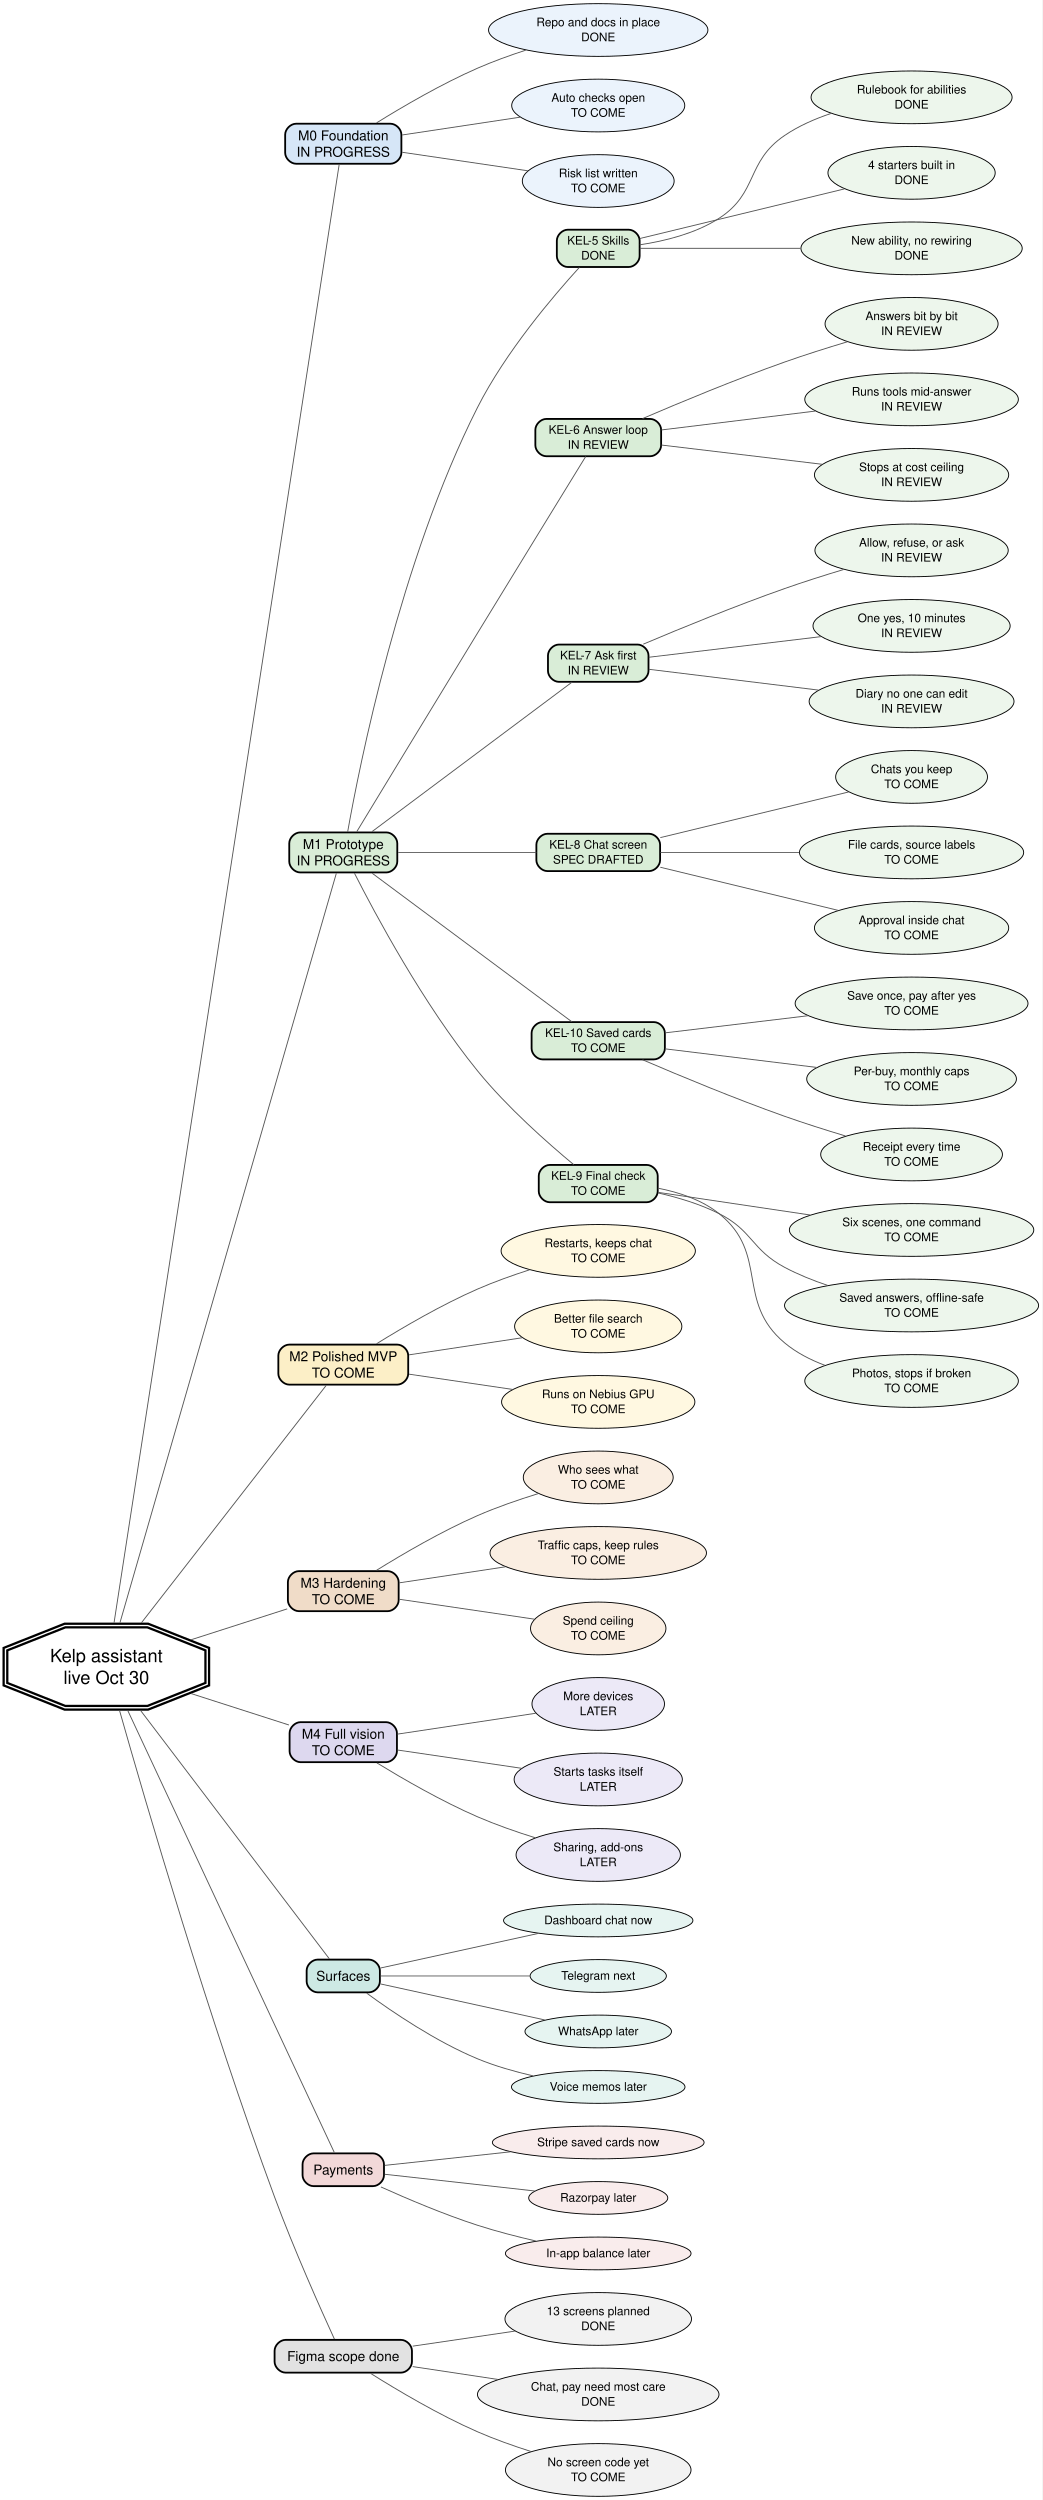
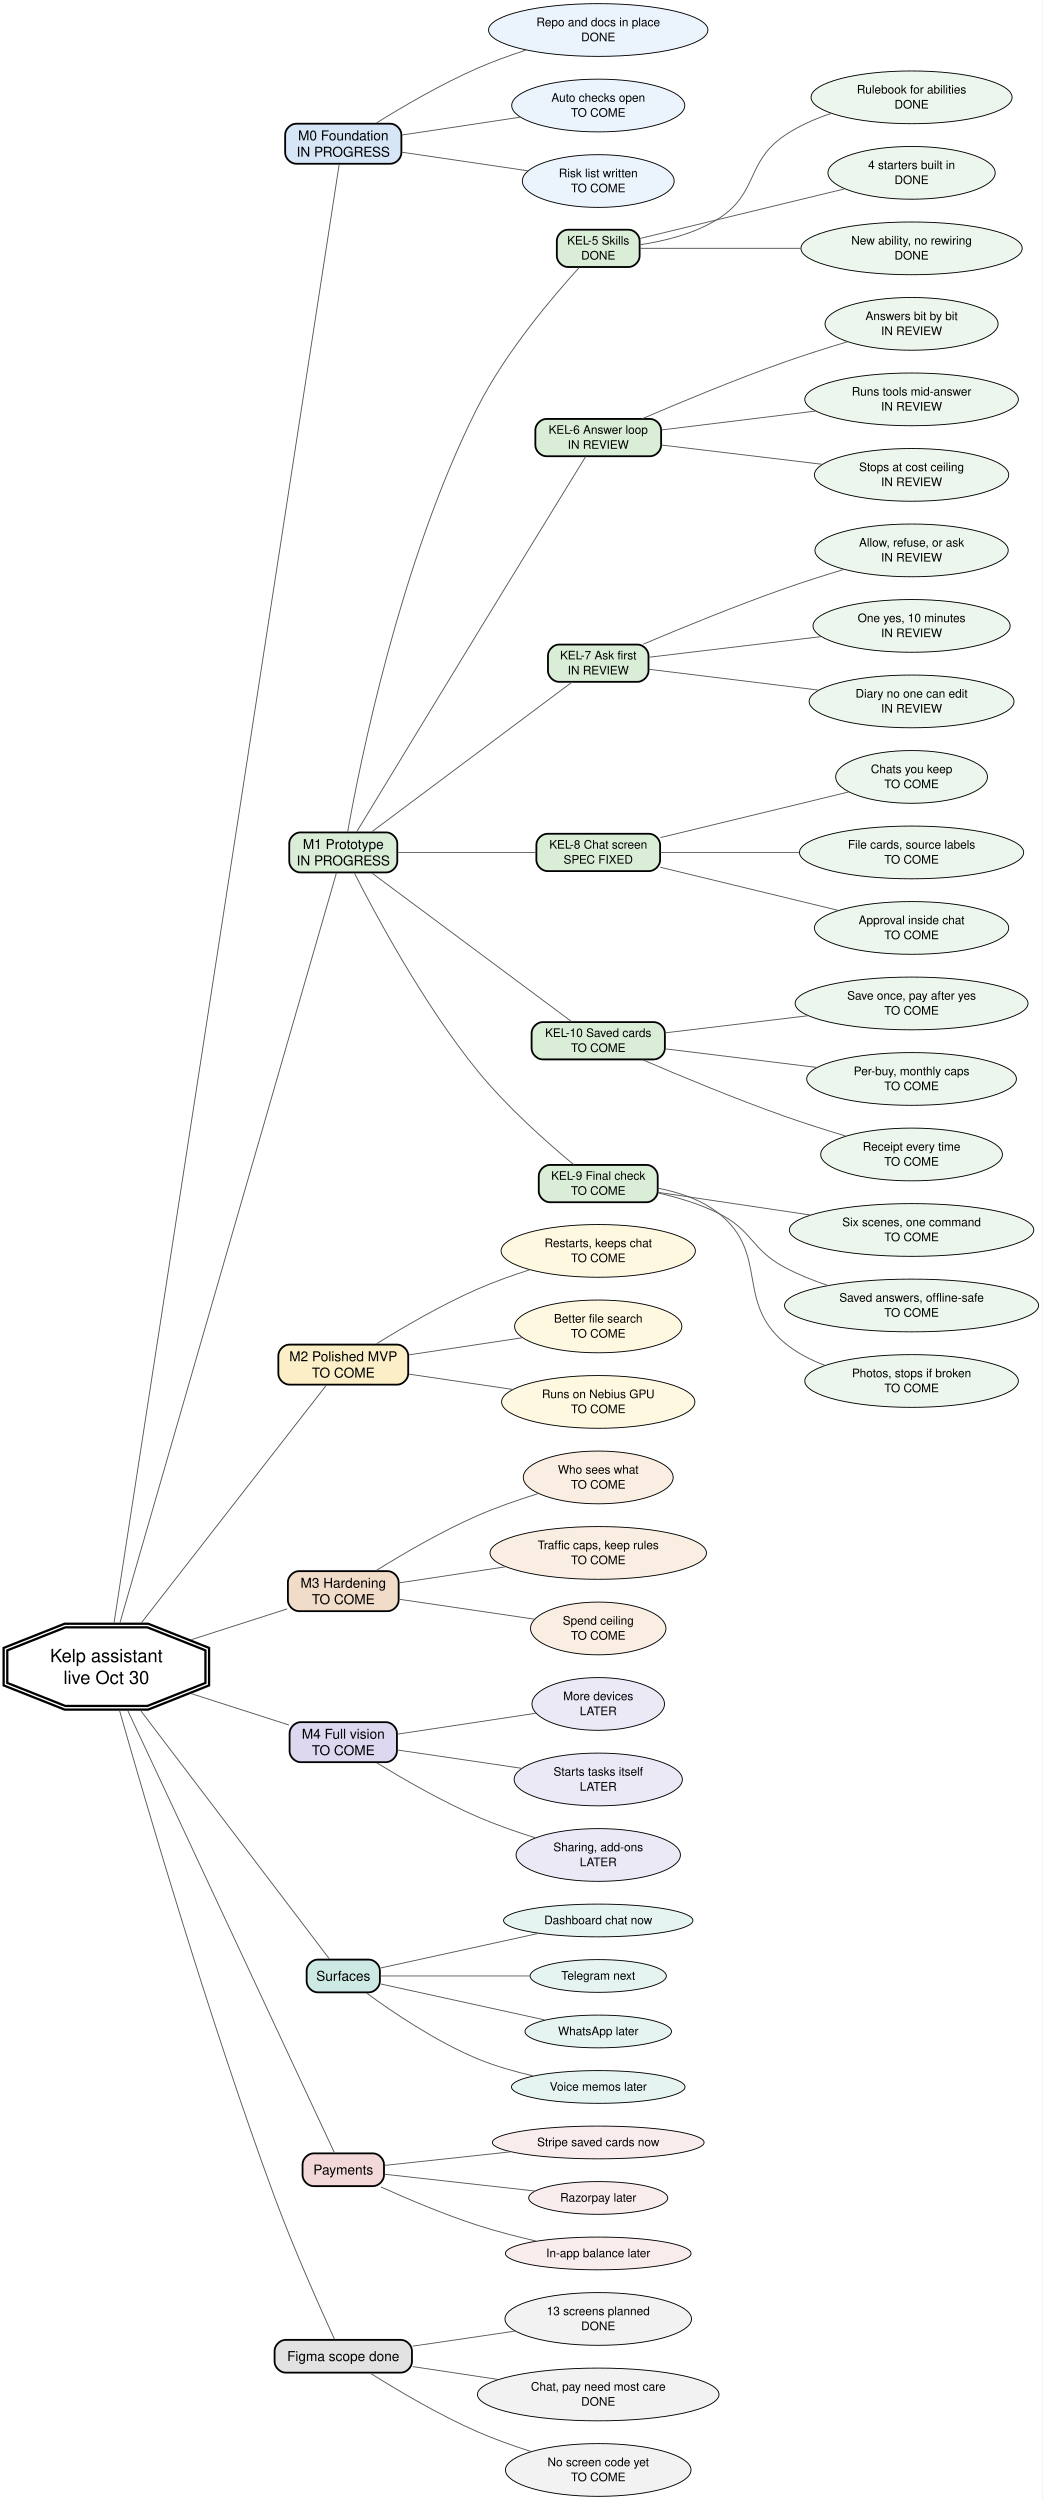
<svg xmlns="http://www.w3.org/2000/svg" xmlns:xlink="http://www.w3.org/1999/xlink" width="1146pt" height="2748pt" viewBox="0.00 0.00 1146.00 2748.00">
  <g id="graph0" class="graph" transform="scale(1 1) rotate(0) translate(4 2743.98)">
    <polygon fill="white" stroke="none" points="-4,4 -4,-2743.98 1141.65,-2743.98 1141.65,4 -4,4" />
    <g id="node1" class="node">
      <g id="a_node1">
        <a xlink:href="#top" xlink:title="Private assistant you talk to from a dashboard. Target live Oct 30.">
          <polygon fill="white" stroke="black" stroke-width="2.5" points="221.82,-894.1 221.82,-929.89 158.03,-955.19 67.8,-955.19 4,-929.89 4,-894.1 67.8,-868.79 158.03,-868.79 221.82,-894.1" />
          <polygon fill="none" stroke="black" stroke-width="2.5" points="225.82,-891.38 225.82,-932.6 158.79,-959.19 67.04,-959.19 0,-932.6 0,-891.38 67.04,-864.79 158.79,-864.79 225.82,-891.38" />
          <text xml:space="preserve" text-anchor="middle" x="112.91" y="-916.99" font-family="Helvetica,sans-Serif" font-size="20.00">Kelp assistant</text>
          <text xml:space="preserve" text-anchor="middle" x="112.91" y="-892.99" font-family="Helvetica,sans-Serif" font-size="20.00">live Oct 30</text>
        </a>
      </g>
    </g>
    <g id="node2" class="node">
      <g id="a_node2">
        <a xlink:href="#m0" xlink:title="Stage 0: shared code, docs, checks, risk list. In progress.">
          <path fill="#d6e6f7" stroke="black" stroke-width="2" d="M425.2,-2607.99C425.2,-2607.99 321.45,-2607.99 321.45,-2607.99 315.45,-2607.99 309.45,-2601.99 309.45,-2595.99 309.45,-2595.99 309.45,-2575.99 309.45,-2575.99 309.45,-2569.99 315.45,-2563.99 321.45,-2563.99 321.45,-2563.99 425.2,-2563.99 425.2,-2563.99 431.2,-2563.99 437.2,-2569.99 437.2,-2575.99 437.2,-2575.99 437.2,-2595.99 437.2,-2595.99 437.2,-2601.99 431.2,-2607.99 425.2,-2607.99" />
          <text xml:space="preserve" text-anchor="middle" x="373.32" y="-2589.74" font-family="Helvetica,sans-Serif" font-size="15.00">M0 Foundation</text>
          <text xml:space="preserve" text-anchor="middle" x="373.32" y="-2571.74" font-family="Helvetica,sans-Serif" font-size="15.00">IN PROGRESS</text>
        </a>
      </g>
    </g>
    <g id="edge1" class="edge">
      <path fill="none" stroke="#555555" d="M121.37,-960.29C160.49,-1213.71 341.32,-2385.15 368.82,-2563.26" />
    </g>
    <g id="node3" class="node">
      <g id="a_node3">
        <a xlink:href="#m1" xlink:title="Stage 1: ask, answer, approve, pay, demo. In progress.">
          <path fill="#d9edd7" stroke="black" stroke-width="2" d="M420.7,-1828.99C420.7,-1828.99 325.95,-1828.99 325.95,-1828.99 319.95,-1828.99 313.95,-1822.99 313.95,-1816.99 313.95,-1816.99 313.95,-1796.99 313.95,-1796.99 313.95,-1790.99 319.95,-1784.99 325.95,-1784.99 325.95,-1784.99 420.7,-1784.99 420.7,-1784.99 426.7,-1784.99 432.7,-1790.99 432.7,-1796.99 432.7,-1796.99 432.7,-1816.99 432.7,-1816.99 432.7,-1822.99 426.7,-1828.99 420.7,-1828.99" />
          <text xml:space="preserve" text-anchor="middle" x="373.32" y="-1810.74" font-family="Helvetica,sans-Serif" font-size="15.00">M1 Prototype</text>
          <text xml:space="preserve" text-anchor="middle" x="373.32" y="-1792.74" font-family="Helvetica,sans-Serif" font-size="15.00">IN PROGRESS</text>
        </a>
      </g>
    </g>
    <g id="edge2" class="edge">
      <path fill="none" stroke="#555555" d="M127.9,-960.43C175.71,-1126.02 331.58,-1665.86 365.69,-1784.01" />
    </g>
    <g id="node4" class="node">
      <g id="a_node4">
        <a xlink:href="#m2" xlink:title="Stage 2: survives ordinary use. Agreed, not started.">
          <path fill="#fcefc7" stroke="black" stroke-width="2" d="M432.7,-1265.99C432.7,-1265.99 313.95,-1265.99 313.95,-1265.99 307.95,-1265.99 301.95,-1259.99 301.95,-1253.99 301.95,-1253.99 301.95,-1233.99 301.95,-1233.99 301.95,-1227.99 307.95,-1221.99 313.95,-1221.99 313.95,-1221.99 432.7,-1221.99 432.7,-1221.99 438.7,-1221.99 444.7,-1227.99 444.7,-1233.99 444.7,-1233.99 444.7,-1253.99 444.7,-1253.99 444.7,-1259.99 438.7,-1265.99 432.7,-1265.99" />
          <text xml:space="preserve" text-anchor="middle" x="373.32" y="-1247.74" font-family="Helvetica,sans-Serif" font-size="15.00">M2 Polished MVP</text>
          <text xml:space="preserve" text-anchor="middle" x="373.32" y="-1229.74" font-family="Helvetica,sans-Serif" font-size="15.00">TO COME</text>
        </a>
      </g>
    </g>
    <g id="edge3" class="edge">
      <path fill="none" stroke="#555555" d="M151.49,-960.27C208.04,-1032.92 312.84,-1167.57 354.54,-1221.14" />
    </g>
    <g id="node5" class="node">
      <g id="a_node5">
        <a xlink:href="#m3" xlink:title="Stage 3: privacy and cost promises hold. Agreed, not started.">
          <path fill="#f0dcc8" stroke="black" stroke-width="2" d="M422.2,-1016.99C422.2,-1016.99 324.45,-1016.99 324.45,-1016.99 318.45,-1016.99 312.45,-1010.99 312.45,-1004.99 312.45,-1004.99 312.45,-984.99 312.45,-984.99 312.45,-978.99 318.45,-972.99 324.45,-972.99 324.45,-972.99 422.2,-972.99 422.2,-972.99 428.2,-972.99 434.2,-978.99 434.2,-984.99 434.2,-984.99 434.2,-1004.99 434.2,-1004.99 434.2,-1010.99 428.2,-1016.99 422.2,-1016.99" />
          <text xml:space="preserve" text-anchor="middle" x="373.32" y="-998.74" font-family="Helvetica,sans-Serif" font-size="15.00">M3 Hardening</text>
          <text xml:space="preserve" text-anchor="middle" x="373.32" y="-980.74" font-family="Helvetica,sans-Serif" font-size="15.00">TO COME</text>
        </a>
      </g>
    </g>
    <g id="edge4" class="edge">
      <path fill="none" stroke="#555555" d="M206.11,-941.6C241.19,-952.87 280.24,-965.41 311.67,-975.51" />
    </g>
    <g id="node6" class="node">
      <g id="a_node6">
        <a xlink:href="#m4" xlink:title="Stage 4: more devices and sharing. Direction, not a deadline.">
          <path fill="#ddd8ef" stroke="black" stroke-width="2" d="M420.32,-850.99C420.32,-850.99 326.32,-850.99 326.32,-850.99 320.32,-850.99 314.32,-844.99 314.32,-838.99 314.32,-838.99 314.32,-818.99 314.32,-818.99 314.32,-812.99 320.32,-806.99 326.32,-806.99 326.32,-806.99 420.32,-806.99 420.32,-806.99 426.32,-806.99 432.32,-812.99 432.32,-818.99 432.32,-818.99 432.32,-838.99 432.32,-838.99 432.32,-844.99 426.32,-850.99 420.32,-850.99" />
          <text xml:space="preserve" text-anchor="middle" x="373.32" y="-832.74" font-family="Helvetica,sans-Serif" font-size="15.00">M4 Full vision</text>
          <text xml:space="preserve" text-anchor="middle" x="373.32" y="-814.74" font-family="Helvetica,sans-Serif" font-size="15.00">TO COME</text>
        </a>
      </g>
    </g>
    <g id="edge5" class="edge">
      <path fill="none" stroke="#555555" d="M206.11,-882.38C241.91,-870.88 281.85,-858.05 313.61,-847.85" />
    </g>
    <g id="node7" class="node">
      <g id="a_node7">
        <a xlink:href="#surfaces" xlink:title="Where you talk to the assistant: screen now, phone apps later.">
          <path fill="#cde9e4" stroke="black" stroke-width="2" d="M401.57,-589.99C401.57,-589.99 345.07,-589.99 345.07,-589.99 339.07,-589.99 333.07,-583.99 333.07,-577.99 333.07,-577.99 333.07,-565.99 333.07,-565.99 333.07,-559.99 339.07,-553.99 345.07,-553.99 345.07,-553.99 401.57,-553.99 401.57,-553.99 407.57,-553.99 413.57,-559.99 413.57,-565.99 413.57,-565.99 413.57,-577.99 413.57,-577.99 413.57,-583.99 407.57,-589.99 401.57,-589.99" />
          <text xml:space="preserve" text-anchor="middle" x="373.32" y="-566.74" font-family="Helvetica,sans-Serif" font-size="15.00">Surfaces</text>
        </a>
      </g>
    </g>
    <g id="edge6" class="edge">
      <path fill="none" stroke="#555555" d="M150.66,-863.64C208.63,-787.37 318.73,-642.51 357.98,-590.86" />
    </g>
    <g id="node8" class="node">
      <g id="a_node8">
        <a xlink:href="#payments" xlink:title="How money moves: Stripe now, the rest later.">
          <path fill="#f2d8d8" stroke="black" stroke-width="2" d="M406.07,-376.99C406.07,-376.99 340.57,-376.99 340.57,-376.99 334.57,-376.99 328.57,-370.99 328.57,-364.99 328.57,-364.99 328.57,-352.99 328.57,-352.99 328.57,-346.99 334.57,-340.99 340.57,-340.99 340.57,-340.99 406.07,-340.99 406.07,-340.99 412.07,-340.99 418.07,-346.99 418.07,-352.99 418.07,-352.99 418.07,-364.99 418.07,-364.99 418.07,-370.99 412.07,-376.99 406.07,-376.99" />
          <text xml:space="preserve" text-anchor="middle" x="373.32" y="-353.74" font-family="Helvetica,sans-Serif" font-size="15.00">Payments</text>
        </a>
      </g>
    </g>
    <g id="edge7" class="edge">
      <path fill="none" stroke="#555555" d="M136.39,-863.88C190.73,-747.61 327.37,-455.19 363.47,-377.95" />
    </g>
    <g id="node9" class="node">
      <g id="a_node9">
        <a xlink:href="#figma" xlink:title="Screen plan is written. Drawing file is next, no code yet.">
          <path fill="#e2e2e2" stroke="black" stroke-width="2" d="M436.82,-171.99C436.82,-171.99 309.82,-171.99 309.82,-171.99 303.82,-171.99 297.82,-165.99 297.82,-159.99 297.82,-159.99 297.82,-147.99 297.82,-147.99 297.82,-141.99 303.82,-135.99 309.82,-135.99 309.82,-135.99 436.82,-135.99 436.82,-135.99 442.82,-135.99 448.82,-141.99 448.82,-147.99 448.82,-147.99 448.82,-159.99 448.82,-159.99 448.82,-165.99 442.82,-171.99 436.82,-171.99" />
          <text xml:space="preserve" text-anchor="middle" x="373.32" y="-148.74" font-family="Helvetica,sans-Serif" font-size="15.00">Figma scope done</text>
        </a>
      </g>
    </g>
    <g id="edge8" class="edge">
      <path fill="none" stroke="#555555" d="M127.38,-863.85C155.86,-763.41 225.53,-524.61 297.82,-328.99 319.17,-271.23 348.96,-204.75 363.55,-172.91" />
    </g>
    <g id="node10" class="node">
      <g id="a_node10">
        <a xlink:href="#m0" xlink:title="Shared code copy plus docs live. Finished.">
          <ellipse fill="#ebf3fc" stroke="black" cx="653.58" cy="-2710.99" rx="120.56" ry="28.99" />
          <text xml:space="preserve" text-anchor="middle" x="653.58" y="-2715.14" font-family="Helvetica,sans-Serif" font-size="13.00">Repo and docs in place</text>
          <text xml:space="preserve" text-anchor="middle" x="653.58" y="-2698.64" font-family="Helvetica,sans-Serif" font-size="13.00">DONE</text>
        </a>
      </g>
    </g>
    <g id="edge9" class="edge">
      <path fill="none" stroke="#555555" d="M409.97,-2608.96C438.99,-2626.97 481.45,-2651.78 520.82,-2668.99 537.65,-2676.35 556.19,-2683.06 573.91,-2688.85" />
    </g>
    <g id="node11" class="node">
      <g id="a_node11">
        <a xlink:href="#m0" xlink:title="Tests that run on every change. Not started.">
          <ellipse fill="#ebf3fc" stroke="black" cx="653.58" cy="-2627.99" rx="95.11" ry="28.99" />
          <text xml:space="preserve" text-anchor="middle" x="653.58" y="-2632.14" font-family="Helvetica,sans-Serif" font-size="13.00">Auto checks open</text>
          <text xml:space="preserve" text-anchor="middle" x="653.58" y="-2615.64" font-family="Helvetica,sans-Serif" font-size="13.00">TO COME</text>
        </a>
      </g>
    </g>
    <g id="edge10" class="edge">
      <path fill="none" stroke="#555555" d="M438.16,-2595.63C476.59,-2601.43 525.99,-2608.88 567.68,-2615.18" />
    </g>
    <g id="node12" class="node">
      <g id="a_node12">
        <a xlink:href="#m0" xlink:title="Written list of what could go wrong. Not started.">
          <ellipse fill="#ebf3fc" stroke="black" cx="653.58" cy="-2544.99" rx="83.44" ry="28.99" />
          <text xml:space="preserve" text-anchor="middle" x="653.58" y="-2549.14" font-family="Helvetica,sans-Serif" font-size="13.00">Risk list written</text>
          <text xml:space="preserve" text-anchor="middle" x="653.58" y="-2532.64" font-family="Helvetica,sans-Serif" font-size="13.00">TO COME</text>
        </a>
      </g>
    </g>
    <g id="edge11" class="edge">
      <path fill="none" stroke="#555555" d="M438.16,-2576.59C479.24,-2570.53 532.84,-2562.63 576.18,-2556.25" />
    </g>
    <g id="node13" class="node">
      <g id="a_node13">
        <a xlink:href="#kel-5" xlink:title="Rulebook every new ability follows. Finished.">
          <path fill="#d9edd7" stroke="black" stroke-width="2" d="M687.08,-2491.49C687.08,-2491.49 620.08,-2491.49 620.08,-2491.49 614.08,-2491.49 608.08,-2485.49 608.08,-2479.49 608.08,-2479.49 608.08,-2462.49 608.08,-2462.49 608.08,-2456.49 614.08,-2450.49 620.08,-2450.49 620.08,-2450.49 687.08,-2450.49 687.08,-2450.49 693.08,-2450.49 699.08,-2456.49 699.08,-2462.49 699.08,-2462.49 699.08,-2479.49 699.08,-2479.49 699.08,-2485.49 693.08,-2491.49 687.08,-2491.49" />
          <text xml:space="preserve" text-anchor="middle" x="653.58" y="-2475.14" font-family="Helvetica,sans-Serif" font-size="13.00">KEL-5 Skills</text>
          <text xml:space="preserve" text-anchor="middle" x="653.58" y="-2458.64" font-family="Helvetica,sans-Serif" font-size="13.00">DONE</text>
        </a>
      </g>
    </g>
    <g id="edge12" class="edge">
      <path fill="none" stroke="#555555" d="M378.17,-1829.74C390.89,-1901.41 435.73,-2127.74 520.82,-2295.99 551.72,-2357.08 604.31,-2418.78 632.81,-2450.03" />
    </g>
    <g id="node14" class="node">
      <g id="a_node14">
        <a xlink:href="#kel-6" xlink:title="Engine: reads, thinks, answers bit by bit. Merged to main; review pending.">
          <path fill="#d9edd7" stroke="black" stroke-width="2" d="M710.71,-2283.49C710.71,-2283.49 596.46,-2283.49 596.46,-2283.49 590.46,-2283.49 584.46,-2277.49 584.46,-2271.49 584.46,-2271.49 584.46,-2254.49 584.46,-2254.49 584.46,-2248.49 590.46,-2242.49 596.46,-2242.49 596.46,-2242.49 710.71,-2242.49 710.71,-2242.49 716.71,-2242.49 722.71,-2248.49 722.71,-2254.49 722.71,-2254.49 722.71,-2271.49 722.71,-2271.49 722.71,-2277.49 716.71,-2283.49 710.71,-2283.49" />
          <text xml:space="preserve" text-anchor="middle" x="653.58" y="-2267.14" font-family="Helvetica,sans-Serif" font-size="13.00">KEL-6 Answer loop</text>
          <text xml:space="preserve" text-anchor="middle" x="653.58" y="-2250.64" font-family="Helvetica,sans-Serif" font-size="13.00">IN REVIEW</text>
        </a>
      </g>
    </g>
    <g id="edge13" class="edge">
      <path fill="none" stroke="#555555" d="M388.23,-1829.94C414.23,-1872.8 471.97,-1967.96 520.82,-2047.99 564.39,-2119.36 616.29,-2203.92 639.84,-2242.25" />
    </g>
    <g id="node15" class="node">
      <g id="a_node15">
        <a xlink:href="#kel-7" xlink:title="Checkpoint that asks you before acting. Merged to main; review pending.">
          <path fill="#d9edd7" stroke="black" stroke-width="2" d="M696.83,-2035.49C696.83,-2035.49 610.33,-2035.49 610.33,-2035.49 604.33,-2035.49 598.33,-2029.49 598.33,-2023.49 598.33,-2023.49 598.33,-2006.49 598.33,-2006.49 598.33,-2000.49 604.33,-1994.49 610.33,-1994.49 610.33,-1994.49 696.83,-1994.49 696.83,-1994.49 702.83,-1994.49 708.83,-2000.49 708.83,-2006.49 708.83,-2006.49 708.83,-2023.49 708.83,-2023.49 708.83,-2029.49 702.83,-2035.49 696.83,-2035.49" />
          <text xml:space="preserve" text-anchor="middle" x="653.58" y="-2019.14" font-family="Helvetica,sans-Serif" font-size="13.00">KEL-7 Ask first</text>
          <text xml:space="preserve" text-anchor="middle" x="653.58" y="-2002.64" font-family="Helvetica,sans-Serif" font-size="13.00">IN REVIEW</text>
        </a>
      </g>
    </g>
    <g id="edge14" class="edge">
      <path fill="none" stroke="#555555" d="M404.9,-1829.85C459.39,-1870.58 572.5,-1955.13 624.87,-1994.27" />
    </g>
    <g id="node16" class="node">
      <g id="a_node16">
-         <a xlink:href="#kel-8" xlink:title="Main screen you talk through. Spec drafted; no screen built yet.">
+         <a xlink:href="#kel-8" xlink:title="Main screen you talk through. Spec fixed after review; no screen built yet.">
          <path fill="#d9edd7" stroke="black" stroke-width="2" d="M709.58,-1827.49C709.58,-1827.49 597.58,-1827.49 597.58,-1827.49 591.58,-1827.49 585.58,-1821.49 585.58,-1815.49 585.58,-1815.49 585.58,-1798.49 585.58,-1798.49 585.58,-1792.49 591.58,-1786.49 597.58,-1786.49 597.58,-1786.49 709.58,-1786.49 709.58,-1786.49 715.58,-1786.49 721.58,-1792.49 721.58,-1798.49 721.58,-1798.49 721.58,-1815.49 721.58,-1815.49 721.58,-1821.49 715.58,-1827.49 709.58,-1827.49" />
          <text xml:space="preserve" text-anchor="middle" x="653.58" y="-1811.14" font-family="Helvetica,sans-Serif" font-size="13.00">KEL-8 Chat screen</text>
-           <text xml:space="preserve" text-anchor="middle" x="653.58" y="-1794.64" font-family="Helvetica,sans-Serif" font-size="13.00">SPEC DRAFTED</text>
+           <text xml:space="preserve" text-anchor="middle" x="653.58" y="-1794.64" font-family="Helvetica,sans-Serif" font-size="13.00">SPEC FIXED</text>
        </a>
      </g>
    </g>
    <g id="edge15" class="edge">
      <path fill="none" stroke="#555555" d="M433.68,-1806.99C478.21,-1806.99 539.21,-1806.99 585.51,-1806.99" />
    </g>
    <g id="node17" class="node">
      <g id="a_node17">
        <a xlink:href="#kel-10" xlink:title="Pay with saved cards after you say yes. Agreed, not started.">
          <path fill="#d9edd7" stroke="black" stroke-width="2" d="M714.83,-1620.49C714.83,-1620.49 592.33,-1620.49 592.33,-1620.49 586.33,-1620.49 580.33,-1614.49 580.33,-1608.49 580.33,-1608.49 580.33,-1591.49 580.33,-1591.49 580.33,-1585.49 586.33,-1579.49 592.33,-1579.49 592.33,-1579.49 714.83,-1579.49 714.83,-1579.49 720.83,-1579.49 726.83,-1585.49 726.83,-1591.49 726.83,-1591.49 726.83,-1608.49 726.83,-1608.49 726.83,-1614.49 720.83,-1620.49 714.83,-1620.49" />
          <text xml:space="preserve" text-anchor="middle" x="653.58" y="-1604.14" font-family="Helvetica,sans-Serif" font-size="13.00">KEL-10 Saved cards</text>
          <text xml:space="preserve" text-anchor="middle" x="653.58" y="-1587.64" font-family="Helvetica,sans-Serif" font-size="13.00">TO COME</text>
        </a>
      </g>
    </g>
    <g id="edge16" class="edge">
      <path fill="none" stroke="#555555" d="M405.17,-1784.05C459.64,-1743.52 572.09,-1659.87 624.52,-1620.87" />
    </g>
    <g id="node18" class="node">
      <g id="a_node18">
        <a xlink:href="#kel-9" xlink:title="Six-scene demo that proves it works. Runs last.">
          <path fill="#d9edd7" stroke="black" stroke-width="2" d="M706.96,-1463.49C706.96,-1463.49 600.21,-1463.49 600.21,-1463.49 594.21,-1463.49 588.21,-1457.49 588.21,-1451.49 588.21,-1451.49 588.21,-1434.49 588.21,-1434.49 588.21,-1428.49 594.21,-1422.49 600.21,-1422.49 600.21,-1422.49 706.96,-1422.49 706.96,-1422.49 712.96,-1422.49 718.96,-1428.49 718.96,-1434.49 718.96,-1434.49 718.96,-1451.49 718.96,-1451.49 718.96,-1457.49 712.96,-1463.49 706.96,-1463.49" />
          <text xml:space="preserve" text-anchor="middle" x="653.58" y="-1447.14" font-family="Helvetica,sans-Serif" font-size="13.00">KEL-9 Final check</text>
          <text xml:space="preserve" text-anchor="middle" x="653.58" y="-1430.64" font-family="Helvetica,sans-Serif" font-size="13.00">TO COME</text>
        </a>
      </g>
    </g>
    <g id="edge17" class="edge">
      <path fill="none" stroke="#555555" d="M385.61,-1784.17C408.06,-1739.92 461.29,-1640.33 520.82,-1566.99 553.39,-1526.87 598.51,-1487.11 626.6,-1463.82" />
    </g>
    <g id="node37" class="node">
      <g id="a_node37">
        <a xlink:href="#m2" xlink:title="Picks up after a restart with nothing lost. Not started.">
          <ellipse fill="#fff8e1" stroke="black" cx="653.58" cy="-1368.99" rx="106.77" ry="28.99" />
          <text xml:space="preserve" text-anchor="middle" x="653.58" y="-1373.14" font-family="Helvetica,sans-Serif" font-size="13.00">Restarts, keeps chat</text>
          <text xml:space="preserve" text-anchor="middle" x="653.58" y="-1356.64" font-family="Helvetica,sans-Serif" font-size="13.00">TO COME</text>
        </a>
      </g>
    </g>
    <g id="edge36" class="edge">
      <path fill="none" stroke="#555555" d="M409.97,-1266.96C438.99,-1284.97 481.45,-1309.78 520.82,-1326.99 538.97,-1334.92 559.11,-1342.11 578.07,-1348.2" />
    </g>
    <g id="node38" class="node">
      <g id="a_node38">
        <a xlink:href="#m2" xlink:title="Finds the right bit of your documents. Not started.">
          <ellipse fill="#fff8e1" stroke="black" cx="653.58" cy="-1285.99" rx="91.92" ry="28.99" />
          <text xml:space="preserve" text-anchor="middle" x="653.58" y="-1290.14" font-family="Helvetica,sans-Serif" font-size="13.00">Better file search</text>
          <text xml:space="preserve" text-anchor="middle" x="653.58" y="-1273.64" font-family="Helvetica,sans-Serif" font-size="13.00">TO COME</text>
        </a>
      </g>
    </g>
    <g id="edge37" class="edge">
      <path fill="none" stroke="#555555" d="M445.62,-1254.75C483.54,-1260.48 530.37,-1267.54 569.88,-1273.51" />
    </g>
    <g id="node39" class="node">
      <g id="a_node39">
        <a xlink:href="#m2" xlink:title="Model served from our fast chip. Not started.">
          <ellipse fill="#fff8e1" stroke="black" cx="653.58" cy="-1202.99" rx="106.24" ry="28.99" />
          <text xml:space="preserve" text-anchor="middle" x="653.58" y="-1207.14" font-family="Helvetica,sans-Serif" font-size="13.00">Runs on Nebius GPU</text>
          <text xml:space="preserve" text-anchor="middle" x="653.58" y="-1190.64" font-family="Helvetica,sans-Serif" font-size="13.00">TO COME</text>
        </a>
      </g>
    </g>
    <g id="edge38" class="edge">
      <path fill="none" stroke="#555555" d="M445.62,-1233.49C480.24,-1228.39 522.28,-1222.19 559.4,-1216.72" />
    </g>
    <g id="node40" class="node">
      <g id="a_node40">
        <a xlink:href="#m3" xlink:title="Privacy rules plus keys kept apart. Not started.">
          <ellipse fill="#faeee2" stroke="black" cx="653.58" cy="-1119.99" rx="82.38" ry="28.99" />
          <text xml:space="preserve" text-anchor="middle" x="653.58" y="-1124.14" font-family="Helvetica,sans-Serif" font-size="13.00">Who sees what</text>
          <text xml:space="preserve" text-anchor="middle" x="653.58" y="-1107.64" font-family="Helvetica,sans-Serif" font-size="13.00">TO COME</text>
        </a>
      </g>
    </g>
    <g id="edge39" class="edge">
      <path fill="none" stroke="#555555" d="M409.97,-1017.96C438.99,-1035.97 481.45,-1060.78 520.82,-1077.99 542.05,-1087.27 566,-1095.52 587.6,-1102.2" />
    </g>
    <g id="node41" class="node">
      <g id="a_node41">
        <a xlink:href="#m3" xlink:title="Limits on use and how long data stays. Not started.">
          <ellipse fill="#faeee2" stroke="black" cx="653.58" cy="-1036.99" rx="118.97" ry="28.99" />
          <text xml:space="preserve" text-anchor="middle" x="653.58" y="-1041.14" font-family="Helvetica,sans-Serif" font-size="13.00">Traffic caps, keep rules</text>
          <text xml:space="preserve" text-anchor="middle" x="653.58" y="-1024.64" font-family="Helvetica,sans-Serif" font-size="13.00">TO COME</text>
        </a>
      </g>
    </g>
    <g id="edge40" class="edge">
      <path fill="none" stroke="#555555" d="M435.05,-1004.16C469.11,-1009.3 512.48,-1015.84 551.52,-1021.74" />
    </g>
    <g id="node42" class="node">
      <g id="a_node42">
        <a xlink:href="#m3" xlink:title="Ceiling on model cost per turn and month. Not started.">
          <ellipse fill="#faeee2" stroke="black" cx="653.58" cy="-953.99" rx="74.42" ry="28.99" />
          <text xml:space="preserve" text-anchor="middle" x="653.58" y="-958.14" font-family="Helvetica,sans-Serif" font-size="13.00">Spend ceiling</text>
          <text xml:space="preserve" text-anchor="middle" x="653.58" y="-941.64" font-family="Helvetica,sans-Serif" font-size="13.00">TO COME</text>
        </a>
      </g>
    </g>
    <g id="edge41" class="edge">
      <path fill="none" stroke="#555555" d="M435.05,-986.04C478.86,-979.59 538.08,-970.86 583.67,-964.15" />
    </g>
    <g id="node43" class="node">
      <g id="a_node43">
        <a xlink:href="#m4" xlink:title="Same assistant in more places. Later.">
          <ellipse fill="#ece9f7" stroke="black" cx="653.58" cy="-870.99" rx="72.83" ry="28.99" />
          <text xml:space="preserve" text-anchor="middle" x="653.58" y="-875.14" font-family="Helvetica,sans-Serif" font-size="13.00">More devices</text>
          <text xml:space="preserve" text-anchor="middle" x="653.58" y="-858.64" font-family="Helvetica,sans-Serif" font-size="13.00">LATER</text>
        </a>
      </g>
    </g>
    <g id="edge42" class="edge">
      <path fill="none" stroke="#555555" d="M433,-837.85C477.4,-844.55 538.47,-853.77 584.94,-860.78" />
    </g>
    <g id="node44" class="node">
      <g id="a_node44">
        <a xlink:href="#m4" xlink:title="Work the assistant begins on its own. Later.">
          <ellipse fill="#ece9f7" stroke="black" cx="653.58" cy="-787.99" rx="92.45" ry="28.99" />
          <text xml:space="preserve" text-anchor="middle" x="653.58" y="-792.14" font-family="Helvetica,sans-Serif" font-size="13.00">Starts tasks itself</text>
          <text xml:space="preserve" text-anchor="middle" x="653.58" y="-775.64" font-family="Helvetica,sans-Serif" font-size="13.00">LATER</text>
        </a>
      </g>
    </g>
    <g id="edge43" class="edge">
      <path fill="none" stroke="#555555" d="M433,-820.35C472.54,-814.52 525.29,-806.75 569.19,-800.28" />
    </g>
    <g id="node45" class="node">
      <g id="a_node45">
        <a xlink:href="#m4" xlink:title="Team use plus abilities added by others. Later.">
          <ellipse fill="#ece9f7" stroke="black" cx="653.58" cy="-704.99" rx="90.33" ry="28.99" />
          <text xml:space="preserve" text-anchor="middle" x="653.58" y="-709.14" font-family="Helvetica,sans-Serif" font-size="13.00">Sharing, add-ons</text>
          <text xml:space="preserve" text-anchor="middle" x="653.58" y="-692.64" font-family="Helvetica,sans-Serif" font-size="13.00">LATER</text>
        </a>
      </g>
    </g>
    <g id="edge44" class="edge">
      <path fill="none" stroke="#555555" d="M410.3,-806.15C439.34,-788.39 481.65,-763.99 520.82,-746.99 540.98,-738.25 563.56,-730.39 584.25,-723.9" />
    </g>
    <g id="node46" class="node">
      <g id="a_node46">
        <a xlink:href="#surfaces" xlink:title="Main screen in the browser. Built first.">
          <ellipse fill="#e6f4f1" stroke="black" cx="653.58" cy="-632.99" rx="104.07" ry="18" />
          <text xml:space="preserve" text-anchor="middle" x="653.58" y="-628.89" font-family="Helvetica,sans-Serif" font-size="13.00">Dashboard chat now</text>
        </a>
      </g>
    </g>
    <g id="edge45" class="edge">
      <path fill="none" stroke="#555555" d="M414.49,-580.8C459.72,-590.71 533.87,-606.97 587.42,-618.71" />
    </g>
    <g id="node47" class="node">
      <g id="a_node47">
        <a xlink:href="#surfaces" xlink:title="Mirror of the same assistant, same rules. Next.">
          <ellipse fill="#e6f4f1" stroke="black" cx="653.58" cy="-571.99" rx="74.89" ry="18" />
          <text xml:space="preserve" text-anchor="middle" x="653.58" y="-567.89" font-family="Helvetica,sans-Serif" font-size="13.00">Telegram next</text>
        </a>
      </g>
    </g>
    <g id="edge46" class="edge">
      <path fill="none" stroke="#555555" d="M414.49,-571.99C457.23,-571.99 525.81,-571.99 578.42,-571.99" />
    </g>
    <g id="node48" class="node">
      <g id="a_node48">
        <a xlink:href="#surfaces" xlink:title="Not in this round. Later.">
          <ellipse fill="#e6f4f1" stroke="black" cx="653.58" cy="-510.99" rx="80.52" ry="18" />
          <text xml:space="preserve" text-anchor="middle" x="653.58" y="-506.89" font-family="Helvetica,sans-Serif" font-size="13.00">WhatsApp later</text>
        </a>
      </g>
    </g>
    <g id="edge47" class="edge">
      <path fill="none" stroke="#555555" d="M414.49,-563.19C461.82,-552.81 540.84,-535.49 594.76,-523.67" />
    </g>
    <g id="node49" class="node">
      <g id="a_node49">
        <a xlink:href="#surfaces" xlink:title="No recording or listening work yet. Later.">
          <ellipse fill="#e6f4f1" stroke="black" cx="653.58" cy="-449.99" rx="95.37" ry="18" />
          <text xml:space="preserve" text-anchor="middle" x="653.58" y="-445.89" font-family="Helvetica,sans-Serif" font-size="13.00">Voice memos later</text>
        </a>
      </g>
    </g>
    <g id="edge48" class="edge">
      <path fill="none" stroke="#555555" d="M399.15,-553.04C427.24,-532.46 475.06,-499.99 520.82,-480.99 540.03,-473.02 561.71,-466.85 581.85,-462.2" />
    </g>
    <g id="node50" class="node">
      <g id="a_node50">
        <a xlink:href="#payments" xlink:title="Save once, pay after approval, receipt each time. Now.">
          <ellipse fill="#f9ecec" stroke="black" cx="653.58" cy="-388.99" rx="116.35" ry="18" />
          <text xml:space="preserve" text-anchor="middle" x="653.58" y="-384.89" font-family="Helvetica,sans-Serif" font-size="13.00">Stripe saved cards now</text>
        </a>
      </g>
    </g>
    <g id="edge49" class="edge">
      <path fill="none" stroke="#555555" d="M419.03,-363.81C456.13,-367.81 510.2,-373.64 556.96,-378.68" />
    </g>
    <g id="node51" class="node">
      <g id="a_node51">
        <a xlink:href="#payments" xlink:title="No integration in this round. Later.">
          <ellipse fill="#f9ecec" stroke="black" cx="653.58" cy="-327.99" rx="76.43" ry="18" />
          <text xml:space="preserve" text-anchor="middle" x="653.58" y="-323.89" font-family="Helvetica,sans-Serif" font-size="13.00">Razorpay later</text>
        </a>
      </g>
    </g>
    <g id="edge50" class="edge">
      <path fill="none" stroke="#555555" d="M419.03,-354.01C463.51,-349.06 532.36,-341.39 583.8,-335.65" />
    </g>
    <g id="node52" class="node">
      <g id="a_node52">
        <a xlink:href="#payments" xlink:title="Topping up and ledger wait. Later.">
          <ellipse fill="#f9ecec" stroke="black" cx="653.58" cy="-266.99" rx="102.02" ry="18" />
          <text xml:space="preserve" text-anchor="middle" x="653.58" y="-262.89" font-family="Helvetica,sans-Serif" font-size="13.00">In-app balance later</text>
        </a>
      </g>
    </g>
    <g id="edge51" class="edge">
      <path fill="none" stroke="#555555" d="M414.7,-340.08C443.75,-326.99 484.13,-309.86 520.82,-297.99 541.4,-291.34 564.2,-285.46 584.97,-280.67" />
    </g>
    <g id="node53" class="node">
      <g id="a_node53">
        <a xlink:href="#figma" xlink:title="Thirteen screens, three flows, four states each. Finished.">
          <ellipse fill="#f2f2f2" stroke="black" cx="653.58" cy="-194.99" rx="102.53" ry="28.99" />
          <text xml:space="preserve" text-anchor="middle" x="653.58" y="-199.14" font-family="Helvetica,sans-Serif" font-size="13.00">13 screens planned</text>
          <text xml:space="preserve" text-anchor="middle" x="653.58" y="-182.64" font-family="Helvetica,sans-Serif" font-size="13.00">DONE</text>
        </a>
      </g>
    </g>
    <g id="edge52" class="edge">
      <path fill="none" stroke="#555555" d="M449.63,-165.09C484.23,-170.19 525.56,-176.28 561.87,-181.62" />
    </g>
    <g id="node54" class="node">
      <g id="a_node54">
        <a xlink:href="#figma" xlink:title="Money screens get big numbers and plain words. Finished.">
          <ellipse fill="#f2f2f2" stroke="black" cx="653.58" cy="-111.99" rx="132.76" ry="28.99" />
          <text xml:space="preserve" text-anchor="middle" x="653.58" y="-116.14" font-family="Helvetica,sans-Serif" font-size="13.00">Chat, pay need most care</text>
          <text xml:space="preserve" text-anchor="middle" x="653.58" y="-99.64" font-family="Helvetica,sans-Serif" font-size="13.00">DONE</text>
        </a>
      </g>
    </g>
    <g id="edge53" class="edge">
      <path fill="none" stroke="#555555" d="M449.63,-142.63C478.44,-138.28 511.91,-133.22 543.26,-128.49" />
    </g>
    <g id="node55" class="node">
      <g id="a_node55">
        <a xlink:href="#figma" xlink:title="Drawing file next, then code. Not started.">
          <ellipse fill="#f2f2f2" stroke="black" cx="653.58" cy="-28.99" rx="102" ry="28.99" />
          <text xml:space="preserve" text-anchor="middle" x="653.58" y="-33.14" font-family="Helvetica,sans-Serif" font-size="13.00">No screen code yet</text>
          <text xml:space="preserve" text-anchor="middle" x="653.58" y="-16.64" font-family="Helvetica,sans-Serif" font-size="13.00">TO COME</text>
        </a>
      </g>
    </g>
    <g id="edge54" class="edge">
      <path fill="none" stroke="#555555" d="M403.41,-135.12C432.33,-116.94 478.37,-89.55 520.82,-70.99 539.41,-62.87 560.09,-55.53 579.44,-49.35" />
    </g>
    <g id="node19" class="node">
      <g id="a_node19">
        <a xlink:href="#kel-5" xlink:title="What each tool takes in, gives back, may touch. Finished.">
          <ellipse fill="#edf6ec" stroke="black" cx="998" cy="-2636.99" rx="110.49" ry="28.99" />
          <text xml:space="preserve" text-anchor="middle" x="998" y="-2641.14" font-family="Helvetica,sans-Serif" font-size="13.00">Rulebook for abilities</text>
          <text xml:space="preserve" text-anchor="middle" x="998" y="-2624.64" font-family="Helvetica,sans-Serif" font-size="13.00">DONE</text>
        </a>
      </g>
    </g>
    <g id="edge18" class="edge">
      <path fill="none" stroke="#555555" d="M699.28,-2474.88C726.24,-2478.92 760.29,-2487.17 786.34,-2503.99 829.67,-2531.97 815.71,-2565.97 858.34,-2594.99 873.62,-2605.4 891.56,-2613.29 909.37,-2619.25" />
    </g>
    <g id="node20" class="node">
      <g id="a_node20">
        <a xlink:href="#kel-5" xlink:title="Web search, GitHub read, file answers, scheduler. Finished.">
          <ellipse fill="#edf6ec" stroke="black" cx="998" cy="-2553.99" rx="91.92" ry="28.99" />
          <text xml:space="preserve" text-anchor="middle" x="998" y="-2558.14" font-family="Helvetica,sans-Serif" font-size="13.00">4 starters built in</text>
          <text xml:space="preserve" text-anchor="middle" x="998" y="-2541.64" font-family="Helvetica,sans-Serif" font-size="13.00">DONE</text>
        </a>
      </g>
    </g>
    <g id="edge19" class="edge">
      <path fill="none" stroke="#555555" d="M699.35,-2481.84C756.45,-2495.68 855.95,-2519.8 924.07,-2536.31" />
    </g>
    <g id="node21" class="node">
      <g id="a_node21">
        <a xlink:href="#kel-5" xlink:title="Adding a tool is a small contained job. Finished.">
          <ellipse fill="#edf6ec" stroke="black" cx="998" cy="-2470.99" rx="121.62" ry="28.99" />
          <text xml:space="preserve" text-anchor="middle" x="998" y="-2475.14" font-family="Helvetica,sans-Serif" font-size="13.00">New ability, no rewiring</text>
          <text xml:space="preserve" text-anchor="middle" x="998" y="-2458.64" font-family="Helvetica,sans-Serif" font-size="13.00">DONE</text>
        </a>
      </g>
    </g>
    <g id="edge20" class="edge">
      <path fill="none" stroke="#555555" d="M699.35,-2470.99C744.03,-2470.99 814.68,-2470.99 875.94,-2470.99" />
    </g>
    <g id="node22" class="node">
      <g id="a_node22">
        <a xlink:href="#kel-6" xlink:title="Words appear as they arrive. Merged to main; review pending.">
          <ellipse fill="#edf6ec" stroke="black" cx="998" cy="-2387.99" rx="95.11" ry="28.99" />
          <text xml:space="preserve" text-anchor="middle" x="998" y="-2392.14" font-family="Helvetica,sans-Serif" font-size="13.00">Answers bit by bit</text>
          <text xml:space="preserve" text-anchor="middle" x="998" y="-2375.64" font-family="Helvetica,sans-Serif" font-size="13.00">IN REVIEW</text>
        </a>
      </g>
    </g>
    <g id="edge21" class="edge">
      <path fill="none" stroke="#555555" d="M702.27,-2283.88C743.26,-2301.48 804.16,-2326.79 858.34,-2345.99 880.63,-2353.89 905.24,-2361.65 927.47,-2368.31" />
    </g>
    <g id="node23" class="node">
      <g id="a_node23">
        <a xlink:href="#kel-6" xlink:title="Asks a small program to do one thing, feeds back result. Merged to main; review pending.">
          <ellipse fill="#edf6ec" stroke="black" cx="998" cy="-2304.99" rx="117.38" ry="28.99" />
          <text xml:space="preserve" text-anchor="middle" x="998" y="-2309.14" font-family="Helvetica,sans-Serif" font-size="13.00">Runs tools mid-answer</text>
          <text xml:space="preserve" text-anchor="middle" x="998" y="-2292.64" font-family="Helvetica,sans-Serif" font-size="13.00">IN REVIEW</text>
        </a>
      </g>
    </g>
    <g id="edge22" class="edge">
      <path fill="none" stroke="#555555" d="M723.05,-2271.39C771.45,-2277.33 837.24,-2285.4 892.21,-2292.14" />
    </g>
    <g id="node24" class="node">
      <g id="a_node24">
        <a xlink:href="#kel-6" xlink:title="Hard limit on steps and length, tallies price. Merged to main; review pending.">
          <ellipse fill="#edf6ec" stroke="black" cx="998" cy="-2221.99" rx="106.77" ry="28.99" />
          <text xml:space="preserve" text-anchor="middle" x="998" y="-2226.14" font-family="Helvetica,sans-Serif" font-size="13.00">Stops at cost ceiling</text>
          <text xml:space="preserve" text-anchor="middle" x="998" y="-2209.64" font-family="Helvetica,sans-Serif" font-size="13.00">IN REVIEW</text>
        </a>
      </g>
    </g>
    <g id="edge23" class="edge">
      <path fill="none" stroke="#555555" d="M723.05,-2254.79C773.7,-2248.73 843.38,-2240.39 899.79,-2233.63" />
    </g>
    <g id="node25" class="node">
      <g id="a_node25">
        <a xlink:href="#kel-7" xlink:title="Nothing changes something without a yes. Merged to main; review pending.">
          <ellipse fill="#edf6ec" stroke="black" cx="998" cy="-2138.99" rx="106.24" ry="28.99" />
          <text xml:space="preserve" text-anchor="middle" x="998" y="-2143.14" font-family="Helvetica,sans-Serif" font-size="13.00">Allow, refuse, or ask</text>
          <text xml:space="preserve" text-anchor="middle" x="998" y="-2126.64" font-family="Helvetica,sans-Serif" font-size="13.00">IN REVIEW</text>
        </a>
      </g>
    </g>
    <g id="edge24" class="edge">
      <path fill="none" stroke="#555555" d="M703.12,-2035.93C744.11,-2053.28 804.57,-2078.07 858.34,-2096.99 879.22,-2104.34 902.13,-2111.6 923.21,-2117.96" />
    </g>
    <g id="node26" class="node">
      <g id="a_node26">
        <a xlink:href="#kel-7" xlink:title="Approval names exact action, works once, then expires. Merged to main; review pending.">
          <ellipse fill="#edf6ec" stroke="black" cx="998" cy="-2055.99" rx="108.36" ry="28.99" />
          <text xml:space="preserve" text-anchor="middle" x="998" y="-2060.14" font-family="Helvetica,sans-Serif" font-size="13.00">One yes, 10 minutes</text>
          <text xml:space="preserve" text-anchor="middle" x="998" y="-2043.64" font-family="Helvetica,sans-Serif" font-size="13.00">IN REVIEW</text>
        </a>
      </g>
    </g>
    <g id="edge25" class="edge">
      <path fill="none" stroke="#555555" d="M709.22,-2021.53C760.01,-2027.61 836.87,-2036.82 898.38,-2044.18" />
    </g>
    <g id="node27" class="node">
      <g id="a_node27">
        <a xlink:href="#kel-7" xlink:title="Every decision logged, keys removed. Merged to main; review pending.">
          <ellipse fill="#edf6ec" stroke="black" cx="998" cy="-1972.99" rx="112.61" ry="28.99" />
          <text xml:space="preserve" text-anchor="middle" x="998" y="-1977.14" font-family="Helvetica,sans-Serif" font-size="13.00">Diary no one can edit</text>
          <text xml:space="preserve" text-anchor="middle" x="998" y="-1960.64" font-family="Helvetica,sans-Serif" font-size="13.00">IN REVIEW</text>
        </a>
      </g>
    </g>
    <g id="edge26" class="edge">
      <path fill="none" stroke="#555555" d="M709.22,-2008.29C759.25,-2002.15 834.59,-1992.91 895.63,-1985.43" />
    </g>
    <g id="node28" class="node">
      <g id="a_node28">
-         <a xlink:href="#kel-8" xlink:title="Conversations you name and pick up later. Spec drafted, not built.">
+         <a xlink:href="#kel-8" xlink:title="Conversations you name and pick up later. Spec fixed, not built.">
          <ellipse fill="#edf6ec" stroke="black" cx="998" cy="-1889.99" rx="83.44" ry="28.99" />
          <text xml:space="preserve" text-anchor="middle" x="998" y="-1894.14" font-family="Helvetica,sans-Serif" font-size="13.00">Chats you keep</text>
          <text xml:space="preserve" text-anchor="middle" x="998" y="-1877.64" font-family="Helvetica,sans-Serif" font-size="13.00">TO COME</text>
        </a>
      </g>
    </g>
    <g id="edge27" class="edge">
      <path fill="none" stroke="#555555" d="M721.83,-1823.29C781.62,-1837.78 868.64,-1858.88 928.74,-1873.45" />
    </g>
    <g id="node29" class="node">
      <g id="a_node29">
-         <a xlink:href="#kel-8" xlink:title="PDF and table previews plus where answers came from. Spec drafted, not built.">
+         <a xlink:href="#kel-8" xlink:title="PDF and table previews plus where answers came from. Spec fixed, not built.">
          <ellipse fill="#edf6ec" stroke="black" cx="998" cy="-1806.99" rx="123.21" ry="28.99" />
          <text xml:space="preserve" text-anchor="middle" x="998" y="-1811.14" font-family="Helvetica,sans-Serif" font-size="13.00">File cards, source labels</text>
          <text xml:space="preserve" text-anchor="middle" x="998" y="-1794.64" font-family="Helvetica,sans-Serif" font-size="13.00">TO COME</text>
        </a>
      </g>
    </g>
    <g id="edge28" class="edge">
      <path fill="none" stroke="#555555" d="M721.83,-1806.99C765.26,-1806.99 823.06,-1806.99 874.47,-1806.99" />
    </g>
    <g id="node30" class="node">
      <g id="a_node30">
-         <a xlink:href="#kel-8" xlink:title="Yes or no buttons shown in the conversation. Spec drafted, not built.">
+         <a xlink:href="#kel-8" xlink:title="Yes or no buttons shown in the conversation. Spec fixed, not built.">
          <ellipse fill="#edf6ec" stroke="black" cx="998" cy="-1723.99" rx="106.77" ry="28.99" />
          <text xml:space="preserve" text-anchor="middle" x="998" y="-1728.14" font-family="Helvetica,sans-Serif" font-size="13.00">Approval inside chat</text>
          <text xml:space="preserve" text-anchor="middle" x="998" y="-1711.64" font-family="Helvetica,sans-Serif" font-size="13.00">TO COME</text>
        </a>
      </g>
    </g>
    <g id="edge29" class="edge">
      <path fill="none" stroke="#555555" d="M721.83,-1790.69C777.92,-1777.1 857.97,-1757.69 917.28,-1743.31" />
    </g>
    <g id="node31" class="node">
      <g id="a_node31">
        <a xlink:href="#kel-10" xlink:title="Cards kept by Stripe, charged only with approval. Not started.">
          <ellipse fill="#edf6ec" stroke="black" cx="998" cy="-1640.99" rx="127.99" ry="28.99" />
          <text xml:space="preserve" text-anchor="middle" x="998" y="-1645.14" font-family="Helvetica,sans-Serif" font-size="13.00">Save once, pay after yes</text>
          <text xml:space="preserve" text-anchor="middle" x="998" y="-1628.64" font-family="Helvetica,sans-Serif" font-size="13.00">TO COME</text>
        </a>
      </g>
    </g>
    <g id="edge30" class="edge">
      <path fill="none" stroke="#555555" d="M727.2,-1608.69C772.75,-1614.14 832.41,-1621.28 884.05,-1627.47" />
    </g>
    <g id="node32" class="node">
      <g id="a_node32">
        <a xlink:href="#kel-10" xlink:title="Spending rules that block over-limit pays. Not started.">
          <ellipse fill="#edf6ec" stroke="black" cx="998" cy="-1557.99" rx="115.26" ry="28.99" />
          <text xml:space="preserve" text-anchor="middle" x="998" y="-1562.14" font-family="Helvetica,sans-Serif" font-size="13.00">Per-buy, monthly caps</text>
          <text xml:space="preserve" text-anchor="middle" x="998" y="-1545.64" font-family="Helvetica,sans-Serif" font-size="13.00">TO COME</text>
        </a>
      </g>
    </g>
    <g id="edge31" class="edge">
      <path fill="none" stroke="#555555" d="M727.2,-1591.08C775.59,-1585.15 839.92,-1577.26 893.63,-1570.67" />
    </g>
    <g id="node33" class="node">
      <g id="a_node33">
        <a xlink:href="#kel-10" xlink:title="What was done, when, and how much. Not started.">
          <ellipse fill="#edf6ec" stroke="black" cx="998" cy="-1474.99" rx="99.88" ry="28.99" />
          <text xml:space="preserve" text-anchor="middle" x="998" y="-1479.14" font-family="Helvetica,sans-Serif" font-size="13.00">Receipt every time</text>
          <text xml:space="preserve" text-anchor="middle" x="998" y="-1462.64" font-family="Helvetica,sans-Serif" font-size="13.00">TO COME</text>
        </a>
      </g>
    </g>
    <g id="edge32" class="edge">
      <path fill="none" stroke="#555555" d="M702.27,-1579.1C743.26,-1561.5 804.16,-1536.19 858.34,-1516.99 879.92,-1509.35 903.67,-1501.83 925.33,-1495.32" />
    </g>
    <g id="node34" class="node">
      <g id="a_node34">
        <a xlink:href="#kel-9" xlink:title="Ask, files, GitHub, approve, schedule, restart. Not started.">
          <ellipse fill="#edf6ec" stroke="black" cx="998" cy="-1391.99" rx="134.35" ry="28.99" />
          <text xml:space="preserve" text-anchor="middle" x="998" y="-1396.14" font-family="Helvetica,sans-Serif" font-size="13.00">Six scenes, one command</text>
          <text xml:space="preserve" text-anchor="middle" x="998" y="-1379.64" font-family="Helvetica,sans-Serif" font-size="13.00">TO COME</text>
        </a>
      </g>
    </g>
    <g id="edge33" class="edge">
      <path fill="none" stroke="#555555" d="M719.39,-1433.34C766.41,-1426.34 831.16,-1416.69 886.31,-1408.48" />
    </g>
    <g id="node35" class="node">
      <g id="a_node35">
        <a xlink:href="#kel-9" xlink:title="Make-believe model answers so the run repeats. Not started.">
          <ellipse fill="#edf6ec" stroke="black" cx="998" cy="-1308.99" rx="139.65" ry="28.99" />
          <text xml:space="preserve" text-anchor="middle" x="998" y="-1313.14" font-family="Helvetica,sans-Serif" font-size="13.00">Saved answers, offline-safe</text>
          <text xml:space="preserve" text-anchor="middle" x="998" y="-1296.64" font-family="Helvetica,sans-Serif" font-size="13.00">TO COME</text>
        </a>
      </g>
    </g>
    <g id="edge34" class="edge">
      <path fill="none" stroke="#555555" d="M719.27,-1432.74C741.3,-1427.72 765.59,-1420.43 786.34,-1409.99 823.3,-1391.4 821.85,-1370.47 858.34,-1350.99 873.1,-1343.12 889.54,-1336.5 905.81,-1331.01" />
    </g>
    <g id="node36" class="node">
      <g id="a_node36">
        <a xlink:href="#kel-9" xlink:title="Screenshot per scene, error if one fails. Not started.">
          <ellipse fill="#edf6ec" stroke="black" cx="998" cy="-1225.99" rx="117.38" ry="28.99" />
          <text xml:space="preserve" text-anchor="middle" x="998" y="-1230.14" font-family="Helvetica,sans-Serif" font-size="13.00">Photos, stops if broken</text>
          <text xml:space="preserve" text-anchor="middle" x="998" y="-1213.64" font-family="Helvetica,sans-Serif" font-size="13.00">TO COME</text>
        </a>
      </g>
    </g>
    <g id="edge35" class="edge">
      <path fill="none" stroke="#555555" d="M719.17,-1437.95C742.32,-1433.44 767.36,-1425.14 786.34,-1409.99 841.65,-1365.86 804.12,-1313.46 858.34,-1267.99 871.16,-1257.24 886.67,-1249.25 902.62,-1243.29" />
    </g>
  </g>
</svg>
